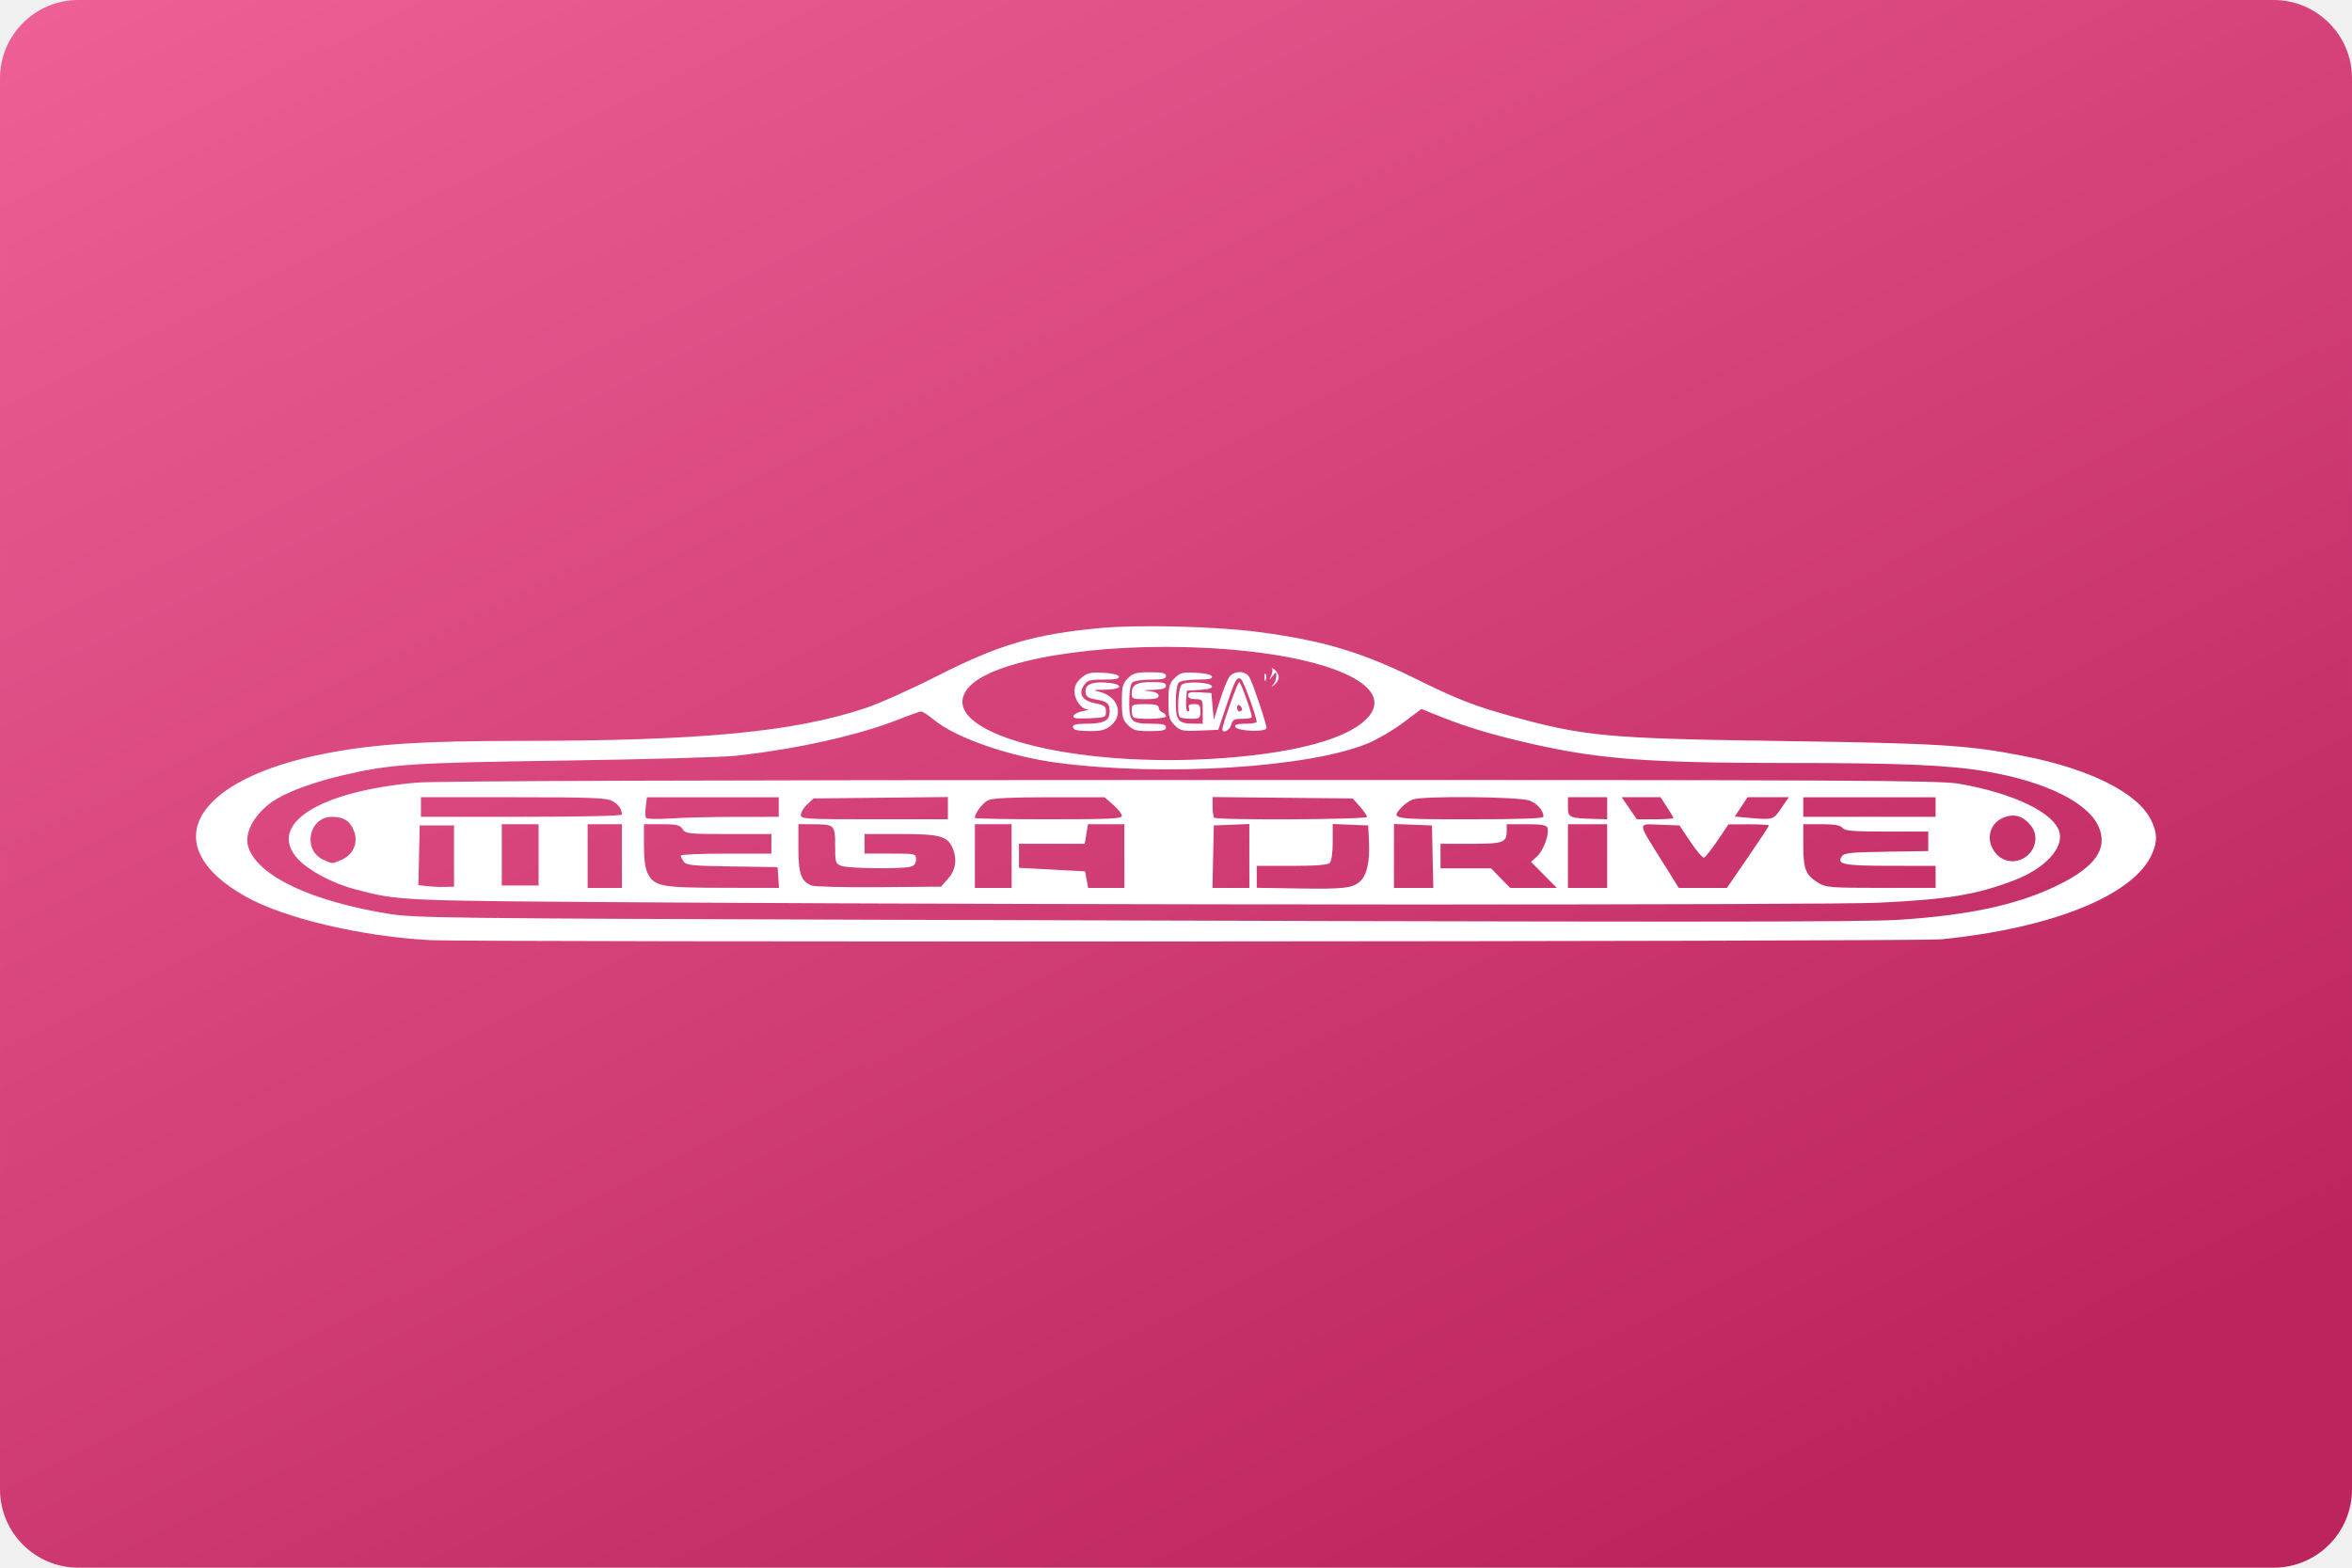
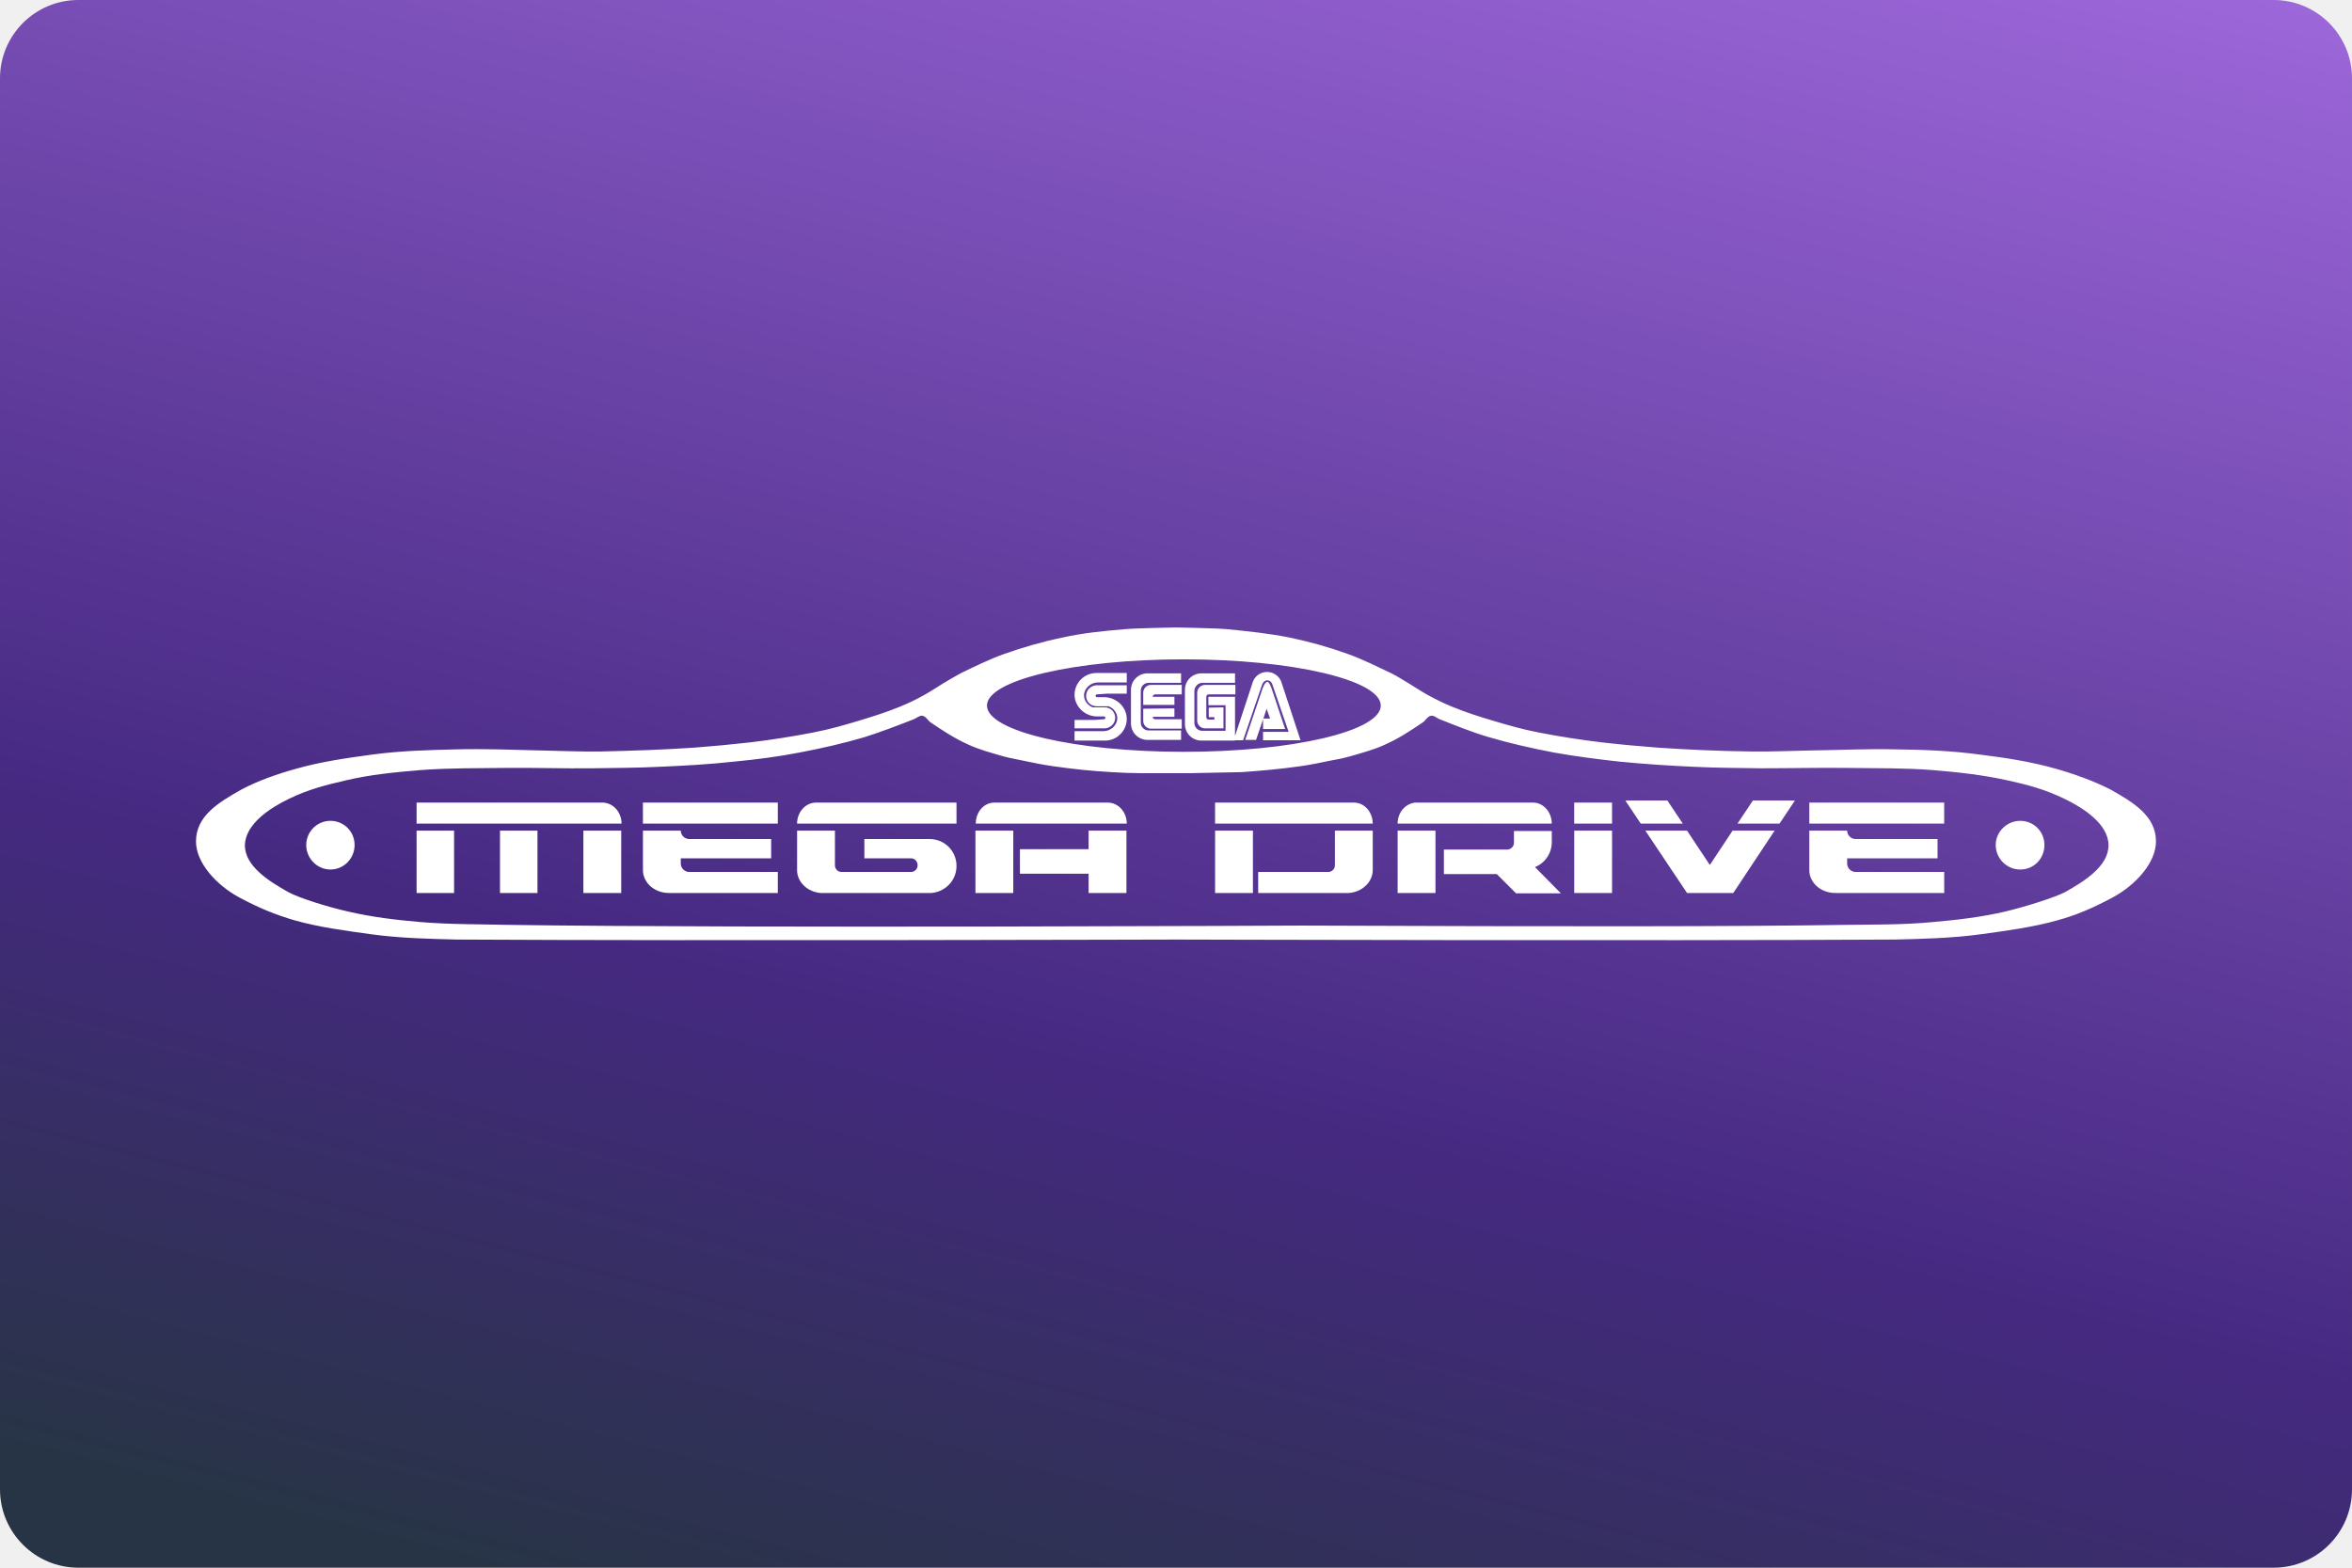
- <svg xmlns="http://www.w3.org/2000/svg" xmlns:xlink="http://www.w3.org/1999/xlink" width="480" height="320" viewBox="0 0 127 84.667" version="1.1" id="svg1543">
-   <defs id="defs1540">
-     <linearGradient id="linearGradient2856">
-       <stop style="stop-color:#f4679d;stop-opacity:1" offset="0" id="stop2852" />
-       <stop style="stop-color:#bc245d;stop-opacity:1" offset="1" id="stop2854" />
+ <svg xmlns="http://www.w3.org/2000/svg" width="480" height="320" version="1.1" viewBox="0 0 127 84.667">
+   <defs>
+     <linearGradient id="a" x1="95.956" x2="68.019" y1="-14.236" y2="95.695" gradientUnits="userSpaceOnUse">
+       <stop stop-color="#a56de2" offset="0" />
+       <stop stop-color="#452981" offset=".696" />
+       <stop stop-color="#273445" offset="1" />
    </linearGradient>
-     <linearGradient xlink:href="#linearGradient2856" id="linearGradient2858" x1="10.583" y1="-20.998" x2="68.019" y2="95.695" gradientUnits="userSpaceOnUse" />
-     <clipPath id="clip1">
-       <path d="m 249,0 h 75 v 124.512 h -75 z m 0,0" id="path2" />
-     </clipPath>
-     <clipPath id="clip2">
-       <path d="m 421,0 h 90 v 124.512 h -90 z m 0,0" id="path5" />
-     </clipPath>
-     <clipPath id="clip3">
-       <path d="m 513,0 h 28 v 124.512 h -28 z m 0,0" id="path8" />
-     </clipPath>
-     <clipPath id="clip4">
-       <path d="m 659,4 h 86.871 V 124 H 659 Z m 0,0" id="path11" />
-     </clipPath>
-     <marker id="DefaultArrow2" markerUnits="strokeWidth" viewBox="0 0 1 1" markerWidth="1" markerHeight="1" overflow="visible" orient="auto">
-       <g transform="scale(0.009259259)" id="g8989">
-         <path d="M -9 54 L -9 -54 L 117 0 z" id="path8987" />
-       </g>
-     </marker>
-     <marker id="DefaultArrow3" markerUnits="strokeWidth" viewBox="0 0 1 1" markerWidth="1" markerHeight="1" overflow="visible" orient="auto">
-       <g transform="scale(0.009259259)" id="g8994">
-         <path d="M -27 54 L -9 0 L -27 -54 L 135 0 z" id="path8992" />
-       </g>
-     </marker>
-     <marker id="DefaultArrow4" markerUnits="strokeWidth" viewBox="0 0 1 1" markerWidth="1" markerHeight="1" overflow="visible" orient="auto">
-       <g transform="scale(0.009259259)" id="g8999">
-         <path d="M -9,0 L -9,-45 C -9,-51.708 2.808,-56.580 9,-54 L 117,-9 C 120.916,-7.369 126.000,-4.242 126,0 C 126,4.242 120.916,7.369 117,9 L 9,54 C 2.808,56.580 -9,51.708 -9,45 z" id="path8997" />
-       </g>
-     </marker>
-     <marker id="DefaultArrow5" markerUnits="strokeWidth" viewBox="0 0 1 1" markerWidth="1" markerHeight="1" overflow="visible" orient="auto">
-       <g transform="scale(0.009259259)" id="g9004">
-         <path d="M -54, 0 C -54,29.807 -29.807,54 0,54 C 29.807,54 54,29.807 54,0 C 54,-29.807 29.807,-54 0,-54 C -29.807,-54 -54,-29.807 -54,0 z" id="path9002" />
-       </g>
-     </marker>
-     <marker id="DefaultArrow6" markerUnits="strokeWidth" viewBox="0 0 1 1" markerWidth="1" markerHeight="1" overflow="visible" orient="auto">
-       <g transform="scale(0.009259259)" id="g9009">
-         <path d="M -63,0 L 0,63 L 63,0 L 0,-63 z" id="path9007" />
-       </g>
-     </marker>
-     <marker id="DefaultArrow7" markerUnits="strokeWidth" viewBox="0 0 1 1" markerWidth="1" markerHeight="1" overflow="visible" orient="auto">
-       <g transform="scale(0.009259259)" id="g9014">
-         <path d="M 18,-54 L 108,-54 L 63,0 L 108,54 L 18, 54 L -36,0 z" id="path9012" />
-       </g>
-     </marker>
-     <marker id="DefaultArrow8" markerUnits="strokeWidth" viewBox="0 0 1 1" markerWidth="1" markerHeight="1" overflow="visible" orient="auto">
-       <g transform="scale(0.009259259)" id="g9019">
-         <path d="M -36,0 L 18,-54 L 54,-54 L 18,-18 L 27,-18 L 63,-54 L 99,-54 L 63,-18 L 72,-18 L 108,-54 L 144,-54 L 90,0 L 144,54 L 108,54 L 72,18 L 63,18 L 99,54 L 63,54 L 27,18 L 18,18 L 54,54 L 18,54 z" id="path9017" />
-       </g>
-     </marker>
-     <marker id="DefaultArrow9" markerUnits="strokeWidth" viewBox="0 0 1 1" markerWidth="1" markerHeight="1" overflow="visible" orient="auto">
-       <g transform="scale(0.009259259)" id="g9024">
-         <path d="M 0,45 L -45,0 L 0, -45 L 45, 0 z M 0, 63 L-63, 0 L 0, -63 L 63, 0 z" id="path9022" />
-       </g>
-     </marker>
-     <filter id="StainedFilter">
-       <feBlend mode="multiply" in2="BackgroundImage" in="SourceGraphic" result="blend" id="feBlend9027" />
-       <feComposite in="blend" in2="SourceAlpha" operator="in" result="comp" id="feComposite9029" />
-     </filter>
-     <filter id="BleachFilter">
-       <feBlend mode="screen" in2="BackgroundImage" in="SourceGraphic" result="blend" id="feBlend9032" />
-       <feComposite in="blend" in2="SourceAlpha" operator="in" result="comp" id="feComposite9034" />
-     </filter>
-     <filter id="InvertTransparencyBitmapFilter">
-       <feComponentTransfer id="feComponentTransfer9043">
-         <feFuncR type="gamma" amplitude="1.055" exponent=".417" offset="-0.055" id="feFuncR9037" />
-         <feFuncG type="gamma" amplitude="1.055" exponent=".417" offset="-0.055" id="feFuncG9039" />
-         <feFuncB type="gamma" amplitude="1.055" exponent=".417" offset="-0.055" id="feFuncB9041" />
-       </feComponentTransfer>
-       <feComponentTransfer id="feComponentTransfer9053">
-         <feFuncR type="linear" slope="-1" intercept="1" id="feFuncR9045" />
-         <feFuncG type="linear" slope="-1" intercept="1" id="feFuncG9047" />
-         <feFuncB type="linear" slope="-1" intercept="1" id="feFuncB9049" />
-         <feFuncA type="linear" slope="1" intercept="0" id="feFuncA9051" />
-       </feComponentTransfer>
-       <feComponentTransfer id="feComponentTransfer9061">
-         <feFuncR type="gamma" amplitude="1" exponent="2.4" offset="0" id="feFuncR9055" />
-         <feFuncG type="gamma" amplitude="1" exponent="2.4" offset="0" id="feFuncG9057" />
-         <feFuncB type="gamma" amplitude="1" exponent="2.4" offset="0" id="feFuncB9059" />
-       </feComponentTransfer>
-     </filter>
  </defs>
-   <g id="layer1">
-     <rect style="opacity:1;fill:url(#linearGradient2858);fill-opacity:1;stroke-width:0.529;stroke-linecap:square;stroke-linejoin:round;paint-order:stroke fill markers" id="rect1569" width="127" height="84.667" x="0" y="0" ry="4.233" />
-     <path style="fill:#ffffff;stroke-width:0.132" d="m 23.194,50.773 c -3.716,-0.205 -7.83,-1.178 -9.918,-2.345 -4.917,-2.75 -2.89,-6.346 4.366,-7.746 2.576,-0.497 5.206,-0.666 10.371,-0.668 9.863,-0.003 14.841,-0.475 18.738,-1.778 0.728,-0.243 2.425,-1.003 3.772,-1.687 3.427,-1.742 5.301,-2.296 8.894,-2.63 2.085,-0.193 6.227,-0.09 8.541,0.214 3.434,0.45 5.55,1.078 8.437,2.502 2.288,1.129 3.177,1.479 5.176,2.035 3.927,1.093 5.224,1.215 14.278,1.345 8.86,0.127 10.372,0.219 13.433,0.817 3.58,0.7 6.164,2.001 6.87,3.46 0.329,0.681 0.347,1.12 0.071,1.782 -0.937,2.25 -5.369,4.057 -11.422,4.657 -1.246,0.124 -79.4,0.164 -81.608,0.042 z m 79.405,-1.101 c 3.78,-0.251 6.344,-0.81 8.489,-1.85 2.063,-1.001 2.76,-2.003 2.222,-3.195 -0.583,-1.292 -2.855,-2.409 -6.012,-2.955 -2.034,-0.352 -4.617,-0.465 -10.66,-0.465 -7.518,-4.1e-4 -10.185,-0.195 -13.797,-1.005 -2.075,-0.465 -3.563,-0.903 -4.944,-1.454 l -1.147,-0.457 -0.971,0.731 c -0.534,0.402 -1.389,0.905 -1.901,1.118 -3.171,1.322 -11.043,1.815 -16.804,1.052 -2.578,-0.341 -5.451,-1.34 -6.627,-2.303 -0.31,-0.254 -0.627,-0.462 -0.704,-0.462 -0.077,0 -0.603,0.184 -1.169,0.409 -2.187,0.87 -5.504,1.613 -8.837,1.98 -0.728,0.08 -4.897,0.197 -9.264,0.26 -8.319,0.12 -9.387,0.191 -11.985,0.801 -1.438,0.337 -2.734,0.799 -3.511,1.25 -1.14,0.663 -1.821,1.788 -1.574,2.6 0.478,1.572 3.411,2.963 7.673,3.639 1.333,0.211 3.51,0.237 25.807,0.306 44.326,0.136 53.675,0.136 55.716,5e-4 z m -66.701,-0.933 c -14.539,-0.089 -14.304,-0.079 -16.73,-0.713 -1.207,-0.316 -2.526,-1.018 -3.096,-1.648 -1.674,-1.853 1.137,-3.647 6.444,-4.112 0.997,-0.087 15.649,-0.137 41.801,-0.14 35.902,-0.005 40.395,0.017 41.457,0.201 2.975,0.516 5.169,1.579 5.433,2.633 0.217,0.866 -0.817,1.961 -2.436,2.579 -2.052,0.783 -3.541,1.03 -7.298,1.213 -2.783,0.135 -42.754,0.128 -65.576,-0.012 z m 37.538,-1.133 c 0.365,-0.331 0.533,-1.055 0.486,-2.1 l -0.042,-0.926 -0.959,-0.039 -0.959,-0.039 v 0.972 c 0,0.579 -0.064,1.036 -0.159,1.131 -0.109,0.109 -0.756,0.159 -2.051,0.159 h -1.892 v 0.592 0.592 l 2.283,0.036 c 2.413,0.038 2.896,-0.017 3.295,-0.378 z m -48.92,-1.372 v -1.654 h -0.926 -0.926 l -0.037,1.613 -0.037,1.613 0.5,0.055 c 0.275,0.03 0.709,0.049 0.963,0.041 l 0.463,-0.014 z m 9.065,0 v -1.72 H 32.656 31.73 v 1.72 1.72 h 0.926 0.926 z m 8.444,1.158 -0.041,-0.562 -2.448,-0.035 c -2.112,-0.03 -2.471,-0.065 -2.614,-0.257 -0.091,-0.122 -0.165,-0.27 -0.165,-0.329 0,-0.059 1.102,-0.107 2.448,-0.107 h 2.448 v -0.529 -0.529 h -2.315 c -2.172,0 -2.325,-0.016 -2.48,-0.265 -0.141,-0.225 -0.309,-0.265 -1.126,-0.265 h -0.961 v 1.131 c 0,0.768 0.067,1.26 0.207,1.532 0.36,0.696 0.732,0.767 4.069,0.772 l 3.018,0.005 z m 9.168,0.064 c 0.423,-0.474 0.505,-1.081 0.228,-1.689 -0.28,-0.615 -0.704,-0.724 -2.813,-0.724 h -1.926 v 0.529 0.529 h 1.39 c 1.376,0 1.39,0.003 1.39,0.315 0,0.215 -0.095,0.341 -0.298,0.395 -0.484,0.13 -3.361,0.095 -3.73,-0.046 -0.322,-0.123 -0.339,-0.179 -0.339,-1.109 0,-1.12 -0.02,-1.139 -1.29,-1.142 l -0.695,-0.002 v 1.294 c 0,1.381 0.141,1.783 0.709,2.019 0.156,0.065 1.792,0.105 3.636,0.09 l 3.353,-0.028 z m 3.43,-1.222 v -1.72 H 53.633 52.64 v 1.72 1.72 h 0.993 0.993 z m 6.088,0 v -1.72 h -0.981 -0.981 l -0.089,0.529 -0.089,0.529 h -1.775 -1.775 v 0.648 0.648 l 1.784,0.096 1.784,0.096 0.084,0.447 0.084,0.447 h 0.978 0.978 z m 6.749,-0.006 v -1.726 l -0.959,0.039 -0.959,0.039 -0.037,1.687 -0.037,1.687 h 0.997 0.997 z m 9.897,0.039 -0.037,-1.687 -1.026,-0.039 -1.026,-0.039 v 1.726 1.726 h 1.063 1.063 z m 6.01,0.985 -0.693,-0.702 0.335,-0.315 c 0.351,-0.329 0.666,-1.22 0.544,-1.537 -0.052,-0.137 -0.347,-0.185 -1.134,-0.185 h -1.063 v 0.371 c 0,0.624 -0.18,0.688 -1.945,0.688 h -1.628 v 0.662 0.662 h 1.363 1.363 l 0.517,0.529 0.517,0.529 h 1.259 1.259 z m 3.415,-1.018 v -1.72 h -1.059 -1.059 v 1.72 1.72 h 1.059 1.059 z m 7.6,0.069 c 0.624,-0.908 1.135,-1.683 1.135,-1.72 0,-0.038 -0.491,-0.067 -1.092,-0.064 l -1.092,0.004 -0.596,0.88 c -0.328,0.484 -0.655,0.897 -0.728,0.917 -0.073,0.02 -0.4,-0.363 -0.728,-0.852 l -0.596,-0.888 -1.042,-0.039 c -1.242,-0.046 -1.247,-0.194 0.068,1.912 l 0.937,1.502 h 1.299 1.299 z m 10.134,1.056 v -0.596 l -2.415,-0.002 c -2.516,-0.002 -2.923,-0.077 -2.666,-0.49 0.13,-0.208 0.408,-0.24 2.415,-0.272 l 2.269,-0.036 v -0.526 -0.526 h -2.234 c -1.824,0 -2.264,-0.036 -2.398,-0.199 -0.119,-0.144 -0.435,-0.199 -1.141,-0.199 H 97.372 v 1.162 c 0,1.285 0.126,1.589 0.843,2.025 0.375,0.229 0.694,0.253 3.359,0.253 l 2.945,4.9e-4 z m -75.435,-1.191 v -1.654 h -0.993 -0.993 v 1.654 1.654 h 0.993 0.993 z m -10.645,0.269 c 0.648,-0.271 0.932,-0.945 0.666,-1.582 -0.222,-0.532 -0.552,-0.739 -1.177,-0.739 -1.263,0 -1.612,1.815 -0.446,2.322 0.521,0.226 0.414,0.227 0.958,-10e-4 z m 91.04,-0.236 c 0.488,-0.424 0.573,-1.118 0.196,-1.598 -0.398,-0.506 -0.85,-0.663 -1.392,-0.484 -0.863,0.285 -1.114,1.254 -0.509,1.972 0.436,0.518 1.181,0.566 1.706,0.109 z m -69.708,-2.084 2.283,-6.8e-4 v -0.529 -0.529 h -3.559 -3.559 l -0.062,0.496 c -0.034,0.273 -0.032,0.549 0.005,0.614 0.037,0.066 0.632,0.081 1.338,0.034 0.699,-0.046 2.298,-0.085 3.554,-0.085 z m 11.415,-0.47 v -0.602 l -3.629,0.039 -3.629,0.039 -0.341,0.321 c -0.188,0.176 -0.341,0.43 -0.341,0.562 0,0.229 0.215,0.242 3.97,0.242 h 3.97 z m 9.396,0.417 c 0,-0.102 -0.211,-0.37 -0.468,-0.596 l -0.468,-0.411 h -2.967 c -2.018,0 -3.078,0.051 -3.314,0.158 -0.292,0.133 -0.724,0.706 -0.724,0.96 0,0.04 1.787,0.073 3.97,0.073 3.31,0 3.97,-0.031 3.97,-0.185 z m 13.234,0.054 c 0,-0.072 -0.174,-0.325 -0.386,-0.562 l -0.386,-0.432 -3.783,-0.039 -3.783,-0.039 v 0.513 c 0,0.282 0.04,0.553 0.088,0.601 0.146,0.146 8.249,0.105 8.249,-0.042 z m 9.529,-0.011 c 0,-0.319 -0.313,-0.687 -0.734,-0.863 -0.526,-0.22 -5.775,-0.272 -6.325,-0.063 -0.18,0.068 -0.452,0.258 -0.604,0.422 -0.596,0.639 -0.563,0.645 3.693,0.645 2.722,0 3.97,-0.044 3.97,-0.141 z m 3.441,-0.455 v -0.596 h -1.059 -1.059 v 0.521 c 0,0.584 0.062,0.612 1.423,0.651 l 0.695,0.02 v -0.596 z m 3.573,0.527 c 0,-0.038 -0.157,-0.306 -0.348,-0.596 l -0.348,-0.527 H 88.613 87.566 l 0.41,0.596 0.41,0.596 h 0.986 c 0.542,0 0.986,-0.031 0.986,-0.069 z m 5.823,-0.527 0.41,-0.596 H 95.477 94.363 l -0.345,0.522 -0.345,0.522 0.559,0.051 c 1.532,0.138 1.506,0.145 1.949,-0.499 z m -62.598,0.342 c 0,-0.299 -0.193,-0.565 -0.539,-0.744 -0.309,-0.16 -1.241,-0.194 -5.344,-0.194 h -4.969 v 0.529 0.529 h 5.426 c 3.207,0 5.426,-0.05 5.426,-0.122 z m 70.935,-0.408 v -0.529 h -3.573 -3.573 v 0.529 0.529 h 3.573 3.573 z m -38.379,-2.65 c 3.878,-0.293 6.578,-1.035 7.643,-2.101 1.779,-1.78 -2.046,-3.493 -8.572,-3.839 -5.993,-0.318 -11.75,0.655 -12.957,2.19 -1.85,2.352 5.638,4.374 13.886,3.751 z m -8.117,-1.541 c -0.22,-0.22 -0.034,-0.309 0.648,-0.309 0.94,0 1.249,-0.162 1.249,-0.659 0,-0.441 -0.135,-0.553 -0.79,-0.659 -0.342,-0.055 -0.478,-0.15 -0.507,-0.35 -0.061,-0.425 0.271,-0.601 1.044,-0.556 1.008,0.059 1.034,0.367 0.032,0.385 -0.683,0.012 -0.72,0.026 -0.326,0.119 0.987,0.233 1.325,1.207 0.627,1.807 -0.288,0.248 -0.514,0.31 -1.125,0.31 -0.421,0 -0.804,-0.04 -0.853,-0.088 z m 2.883,-0.237 c -0.284,-0.284 -0.325,-0.443 -0.325,-1.263 0,-0.82 0.041,-0.979 0.325,-1.263 0.279,-0.279 0.448,-0.325 1.191,-0.325 0.682,0 0.866,0.042 0.866,0.199 0,0.155 -0.181,0.199 -0.834,0.199 -0.472,0 -0.903,0.069 -0.993,0.159 -0.092,0.092 -0.159,0.534 -0.159,1.054 0,1.061 0.116,1.169 1.249,1.169 0.567,0 0.737,0.046 0.737,0.199 0,0.156 -0.184,0.199 -0.866,0.199 -0.743,0 -0.912,-0.046 -1.191,-0.325 z m 2.52,0.006 c -0.29,-0.29 -0.33,-0.445 -0.33,-1.269 0,-0.825 0.04,-0.979 0.331,-1.27 0.293,-0.293 0.425,-0.327 1.147,-0.292 0.505,0.024 0.837,0.102 0.871,0.205 0.04,0.121 -0.173,0.165 -0.79,0.165 -0.481,0 -0.913,0.068 -1.004,0.159 -0.092,0.092 -0.159,0.534 -0.159,1.054 0,1.01 0.134,1.169 0.984,1.169 h 0.472 v -0.662 c 0,-0.647 -0.009,-0.662 -0.397,-0.662 -0.271,0 -0.397,-0.065 -0.397,-0.206 0,-0.163 0.131,-0.197 0.629,-0.165 l 0.629,0.04 0.066,0.724 0.066,0.724 0.311,-0.988 c 0.171,-0.544 0.396,-1.122 0.499,-1.286 0.253,-0.399 0.908,-0.407 1.119,-0.014 0.204,0.382 0.916,2.499 0.916,2.725 0,0.241 -1.607,0.18 -1.688,-0.064 -0.038,-0.116 0.126,-0.165 0.552,-0.165 0.334,0 0.607,-0.044 0.607,-0.099 0,-0.264 -0.719,-2.229 -0.846,-2.311 -0.226,-0.146 -0.316,0.017 -0.788,1.425 l -0.441,1.316 -1.015,0.039 c -0.932,0.036 -1.042,0.012 -1.345,-0.292 z m 2.581,0.22 c 0,-0.24 0.826,-2.548 0.911,-2.548 0.084,0 0.677,1.661 0.677,1.895 0,0.049 -0.232,0.09 -0.515,0.09 -0.439,0 -0.527,0.049 -0.598,0.331 -0.073,0.292 -0.475,0.488 -0.475,0.232 z m 1.059,-1.084 c 0,-0.068 -0.06,-0.161 -0.132,-0.206 -0.073,-0.045 -0.132,0.011 -0.132,0.125 0,0.113 0.06,0.206 0.132,0.206 0.073,0 0.132,-0.056 0.132,-0.125 z m -9.101,0.362 c 0.031,-0.094 0.26,-0.209 0.509,-0.254 0.249,-0.045 0.358,-0.09 0.242,-0.099 -0.342,-0.028 -0.693,-0.518 -0.693,-0.966 0,-0.291 0.111,-0.511 0.367,-0.732 0.315,-0.271 0.482,-0.31 1.17,-0.277 0.494,0.024 0.823,0.103 0.857,0.204 0.04,0.121 -0.178,0.165 -0.814,0.165 -0.774,0 -0.891,0.035 -1.079,0.322 -0.306,0.468 -0.071,0.825 0.636,0.965 0.479,0.095 0.562,0.159 0.562,0.438 0,0.312 -0.042,0.328 -0.906,0.366 -0.697,0.03 -0.893,-2.91e-4 -0.85,-0.132 z m 3.234,0.071 c -0.049,-0.049 -0.088,-0.227 -0.088,-0.397 0,-0.286 0.054,-0.309 0.728,-0.309 0.534,0 0.728,0.049 0.728,0.184 0,0.101 0.089,0.219 0.199,0.261 0.109,0.042 0.199,0.138 0.199,0.213 0,0.15 -1.619,0.194 -1.765,0.048 z m 2.515,0 c -0.174,-0.174 -0.094,-1.595 0.1,-1.756 0.239,-0.198 1.56,-0.131 1.63,0.083 0.035,0.106 -0.179,0.171 -0.651,0.199 l -0.703,0.04 -0.041,0.562 c -0.023,0.323 0.017,0.562 0.095,0.562 0.075,0 0.102,-0.089 0.06,-0.199 -0.056,-0.145 0.017,-0.199 0.269,-0.199 0.295,0 0.345,0.057 0.345,0.397 0,0.372 -0.032,0.397 -0.507,0.397 -0.279,0 -0.547,-0.04 -0.596,-0.088 z m -2.603,-1.275 c 0,-0.475 0.256,-0.622 1.085,-0.622 0.594,0 0.768,0.045 0.768,0.199 0,0.148 -0.175,0.204 -0.695,0.221 -0.572,0.018 -0.607,0.031 -0.199,0.074 0.32,0.033 0.496,0.12 0.496,0.242 0,0.143 -0.183,0.191 -0.728,0.191 -0.671,0 -0.728,-0.024 -0.728,-0.304 z m 7.643,-0.489 c 0.091,-0.102 0.165,-0.304 0.165,-0.449 0,-0.26 -0.003,-0.26 -0.206,-0.007 -0.2,0.25 -0.202,0.249 -0.071,-0.023 0.074,-0.154 0.092,-0.331 0.04,-0.393 -0.052,-0.062 0.01,-0.033 0.137,0.065 0.127,0.098 0.232,0.282 0.232,0.41 0,0.128 -0.104,0.311 -0.232,0.408 -0.197,0.149 -0.207,0.148 -0.066,-0.01 z m -0.475,-0.397 c 0,-0.182 0.03,-0.256 0.067,-0.165 0.037,0.091 0.037,0.24 0,0.331 -0.037,0.091 -0.067,0.017 -0.067,-0.165 z" id="path7444" />
-   </g>
-   <style type="text/css" id="style3952">
- 	.st0{fill:#FC0C18;}
- 	.st1{fill:#FC0C18;}
- </style>
+   <rect x="1.25e-7" y="1.3549e-6" width="127" height="84.667" ry="4.233" fill="url(#a)" stroke-linecap="square" stroke-linejoin="round" stroke-width=".529" style="paint-order:stroke fill markers" />
+   <path transform="matrix(.26458 0 0 .26458 -.00025 0)" d="m240 128.08s-8.295 0.143-10.512 0.357c-4.29 0.358-8.579 0.787-12.727 1.717-4.147 0.858-8.082 2.002-12.086 3.432-2.932 1.073-5.862 2.503-8.65 3.861-1.216 0.644-2.361 1.359-3.576 2.074-1.287 0.787-2.574 1.644-3.861 2.359-1.645 0.93-3.289 1.717-5.076 2.432-2.789 1.144-5.792 2.074-8.652 2.932-2.932 0.858-5.291 1.572-8.938 2.287-3.647 0.715-8.51 1.501-12.801 2.002-3.79 0.429-7.579 0.788-11.369 1.074-6.293 0.429-12.656 0.642-19.02 0.785-4.29 0.072-8.438-0.141-12.729-0.213-5.577-0.143-11.369-0.358-16.875-0.215-5.792 0.143-11.441 0.286-17.232 1.072-5.22 0.715-10.296 1.429-15.373 2.859-3.861 1.073-7.795 2.432-11.299 4.291-4.505 2.574-9.225 5.291-9.225 10.582 0 4.29 4.077 8.867 8.867 11.441 4.147 2.217 7.365 3.504 11.227 4.648 5.077 1.43 10.511 2.144 15.73 2.859 5.792 0.787 11.585 0.929 17.377 1.072 50.052 0.286 146.8 0 146.8 0s96.749 0.286 146.8 0c5.792-0.143 11.583-0.286 17.375-1.072 5.22-0.715 10.656-1.429 15.732-2.859 3.861-1.073 7.079-2.432 11.227-4.648 4.791-2.574 8.865-7.151 8.865-11.441 0-5.291-4.72-8.008-9.225-10.582-3.504-1.788-7.507-3.218-11.297-4.291-5.077-1.43-10.153-2.216-15.373-2.859-5.792-0.787-11.371-1.001-17.234-1.072-5.577-0.143-11.369 0.143-16.875 0.215-4.29 0.072-8.436 0.284-12.727 0.213-6.293-0.072-12.658-0.356-19.021-0.785-3.79-0.286-7.651-0.645-11.369-1.074-4.29-0.501-9.152-1.287-12.799-2.002-3.647-0.715-6.008-1.429-8.94-2.287-2.932-0.858-5.862-1.788-8.65-2.932-1.788-0.715-3.362-1.502-5.078-2.432-1.287-0.715-2.574-1.573-3.861-2.359-1.216-0.715-2.287-1.431-3.574-2.074-2.86-1.359-5.721-2.789-8.652-3.861-3.933-1.43-7.937-2.574-12.084-3.432-4.219-0.858-8.509-1.288-12.729-1.717-2.145-0.215-10.51-0.357-10.51-0.357h-0.002zm1.611 6.508c22.166 0 40.188 4.218 40.188 9.438 0 5.22-18.019 9.439-40.188 9.439-22.168 0-40.188-4.22-40.188-9.439 0-5.22 18.019-9.438 40.188-9.438zm16.947 2.574c-1.359 0-2.574 0.928-2.932 2.215l-3.576 10.859v-7.998h-5.434v1.717h3.504v5.219h-4.791c-0.858 0-1.574-0.714-1.574-1.572v-6.65c0.071-0.858 0.786-1.574 1.645-1.574h6.65v-1.93h-6.863c-1.859 0-3.361 1.502-3.361 3.361v7.008c0 1.859 1.502 3.359 3.361 3.359h6.863v-0.07h1.645l3.861-11.299c0.143-0.501 0.572-0.93 1.072-0.93 0.501 0 0.931 0.358 1.074 0.93l3.289 9.582h-5.221v1.717h7.65l-3.861-11.727c-0.358-1.287-1.572-2.217-3.002-2.217zm-34.822 0.213c-2.431 0-4.434 2.003-4.434 4.434 0 2.431 2.145 4.434 4.576 4.434h1.43c0.143 0 0.285 0.144 0.285 0.287 0 0.143-0.142 0.285-0.285 0.285l-2.002 0.143h-4.004v1.717h6.221c1.144-0.072 2.072-1 2.072-2.144 0-1.216-0.929-2.147-2.144-2.147h-2.432c-1.001-0.358-1.787-1.359-1.787-2.432 0-1.43 1.359-2.644 2.789-2.644h5.934v-1.932h-6.219zm10.439 0.072c-1.859 0-3.361 1.502-3.361 3.361v6.863c0 1.859 1.502 3.361 3.361 3.361h6.863v-1.93h-6.65c-0.858 0-1.572-0.716-1.572-1.574v-6.578c0-0.858 0.714-1.574 1.572-1.574h6.65v-1.93h-6.863zm24.453 1.717c-0.501 0.072-0.929 1.286-1.072 1.715l-3.432 10.154h2.217l1.43-4.219v2.002h4.506l-2.647-7.938c-0.143-0.429-0.573-1.715-1.002-1.715zm-23.738 0.643c-0.858 0-1.574 0.716-1.574 1.574v2.502h6.365v-1.645h-4.434c0-0.286 0.214-0.5 0.5-0.5h5.434v-1.932h-6.291zm11.012 0c-0.858 0-1.574 0.716-1.574 1.574v5.719c0 0.858 0.716 1.574 1.574 1.574h3.789v-4.291l-3.002 0.072v1.93h1.143v0.502h-1.143c-0.286 0-0.502-0.216-0.502-0.502v-4.146c0-0.286 0.216-0.502 0.502-0.502h5.434v-1.93h-6.221zm-22.166 0.072c-1.144 0.071-2.074 1-2.074 2.144 0 1.216 0.929 2.144 2.144 2.144h2.432c1.001 0.358 1.787 1.359 1.787 2.432 0 1.43-1.359 2.647-2.789 2.647h-5.934v1.93h6.221c2.431 0 4.434-2.002 4.434-4.434 0-2.431-2.146-4.434-4.648-4.434h-1.43c-0.143 0-0.287-0.142-0.287-0.285 0-0.143 0.144-0.287 0.287-0.287l2.074-0.143h4.004v-1.715h-6.221zm15.945 4.719-6.365 0.072v2.502c0 0.858 0.716 1.572 1.574 1.572h6.291v-1.93h-5.434c-0.286 0-0.5-0.214-0.5-0.5h4.434v-1.717zm18.805 0.072 0.717 2.002h-1.359l0.643-2.002zm-70.287 1.43h0.002c0.714 0.073 1.143 0.929 1.715 1.357 2.431 1.645 4.933 3.29 7.65 4.506 2.288 1.073 4.791 1.717 7.223 2.432 1.287 0.358 2.645 0.571 3.932 0.857 2.074 0.429 4.077 0.859 6.15 1.145 4.004 0.572 8.008 1 12.012 1.215 4.219 0.286 7.652 0.215 12.443 0.215 4.433 0-4.2e-4 0.071 14.086-0.215 4.004-0.286 8.008-0.643 12.012-1.215 2.074-0.286 4.077-0.716 6.15-1.145 1.287-0.215 2.645-0.5 3.932-0.857 2.431-0.715 4.934-1.359 7.223-2.432 2.717-1.216 5.221-2.861 7.652-4.506 0.572-0.429 1-1.286 1.715-1.357 0.643-0.072 1.145 0.5 1.717 0.715 3.289 1.287 6.578 2.645 10.01 3.647 4.362 1.287 8.867 2.288 13.301 3.147 4.433 0.787 8.867 1.359 13.371 1.859 5.22 0.501 10.44 0.858 15.66 1.072 4.362 0.215 8.795 0.216 13.156 0.287 6.006 0 11.941-0.144 17.947-0.072 5.72 0.071 11.441 7e-4 17.09 0.43 5.22 0.429 10.441 1 15.518 2.144 3.861 0.858 7.292 1.717 11.439 3.719 3.861 1.859 9.01 5.148 9.01 9.51 0 4.29-5.005 7.364-8.795 9.51-2.002 1.073-8.08 3.003-12.299 4.004-4.862 1.144-9.867 1.717-14.801 2.147-5.935 0.572-11.942 0.499-17.877 0.57-22.595 0.357-56.561 0.359-110.9 0.145 0 0-113.12 0.571-161.89-0.145-5.935-0.143-11.942-0.07-17.877-0.57-5.005-0.429-9.938-1.002-14.801-2.147-4.219-0.93-10.297-2.86-12.299-4.004-3.79-2.145-8.795-5.22-8.795-9.51 0.071-4.362 5.148-7.651 9.01-9.51 4.147-2.002 7.507-2.789 11.439-3.719 5.077-1.216 10.298-1.716 15.518-2.144 5.72-0.429 11.369-0.358 17.09-0.43 6.006-0.072 11.941 0.144 17.947 0.072 4.362-0.072 8.795-0.073 13.156-0.287 5.22-0.215 10.44-0.5 15.66-1.072 4.505-0.429 8.938-1.001 13.371-1.859 4.505-0.858 8.939-1.859 13.301-3.147 3.361-1.073 6.721-2.359 10.01-3.647 0.571-0.214 1.143-0.785 1.715-0.715zm143.51 17.305 3.147 4.719h8.58l-3.147-4.719h-8.58zm26.029 0-3.147 4.719h8.58l3.147-4.719h-8.58zm-272.72 0.428v4.291h41.832c0-2.36-1.717-4.22-3.791-4.291h-38.041zm46.193 0v4.291h27.529v-4.291h-27.529zm35.322 0c-2.145 0-3.861 1.931-3.861 4.291h32.535v-4.291h-28.674zm36.396 0c-2.145 0-3.789 1.931-3.789 4.291h30.818c0-2.36-1.716-4.291-3.861-4.291h-23.168zm45.049 0v4.291h32.176c0-2.36-1.715-4.291-3.789-4.291h-28.387zm40.83 0c-2.002 0.215-3.576 2.003-3.576 4.291h31.463c0-2.36-1.717-4.291-3.791-4.291h-24.096zm32.463 0v4.291h7.723v-4.291h-7.723zm47.98 0v4.291h27.529v-4.291h-27.529zm-301.82 3.719c-2.717 0-4.934 2.216-4.934 4.934 0 2.717 2.216 5.006 4.934 5.006s4.934-2.217 4.934-5.006c0-2.789-2.216-4.934-4.934-4.934zm344.87 0c-2.717 0-5.006 2.216-5.006 4.934 0 2.717 2.217 5.006 5.006 5.006 2.789 0 4.934-2.217 4.934-5.006 0-2.789-2.216-4.934-4.934-4.934zm-327.28 2.002v12.729h7.65v-12.729h-7.65zm17.018 0v12.729h7.652v-12.729h-7.652zm17.02 0v12.729h7.723v-12.729h-7.723zm12.156 0v8.152c0.071 2.574 2.431 4.576 5.291 4.576h22.238v-4.291h-18.092c-0.93 0-1.715-0.785-1.715-1.715v-1.072h18.447v-3.934h-16.732c-0.93 0-1.715-0.787-1.715-1.717h-7.723zm31.461 0v8.295c0.143 2.36 2.217 4.219 4.791 4.434h22.596c2.86-0.215 5.148-2.574 5.148-5.506 0-3.075-2.431-5.506-5.506-5.506h-13.301v3.932h9.512c0.787 0 1.357 0.645 1.357 1.432 0 0.787-0.642 1.357-1.357 1.357h-14.16c-0.787 0-1.357-0.642-1.357-1.357v-7.08h-7.723zm36.396 0v12.729h7.723v-12.729h-7.723zm23.096 0v3.791h-14.014v5.004h14.014v3.934h7.723v-12.729h-7.723zm25.814 0v12.729h7.721v-12.729h-7.721zm24.453 0v7.08c0 0.787-0.642 1.357-1.357 1.357h-14.301v4.291h18.52c2.717-0.215 4.861-2.218 4.861-4.721v-8.008h-7.723zm12.801 0v12.729h7.723v-12.729h-7.723zm36.039 0v12.729h7.721v-12.729h-7.721zm14.516 0 8.508 12.729h9.44l8.438-12.729h-8.58l-4.648 7.008-4.648-7.008h-8.508zm33.463 0v8.152c0.071 2.574 2.431 4.576 5.291 4.576h22.238v-4.291h-18.09c-0.93 0-1.717-0.785-1.717-1.715v-1.072h18.449v-3.934h-16.732c-0.93 0-1.717-0.787-1.717-1.717h-7.723zm-60.279 0.072v2.432c0 0.715-0.642 1.357-1.357 1.357h-12.943v5.006h10.797l3.934 3.934h9.152l-5.291-5.363c2.002-0.787 3.432-2.788 3.432-5.076v-2.289h-7.723z" fill="#fff" stroke-linecap="round" stroke-linejoin="round" stroke-width="8" style="paint-order:stroke markers fill" />
+   <style type="text/css">.st0{fill:#FC0C18;}
+ 	.st1{fill:#FC0C18;}</style>
</svg>
